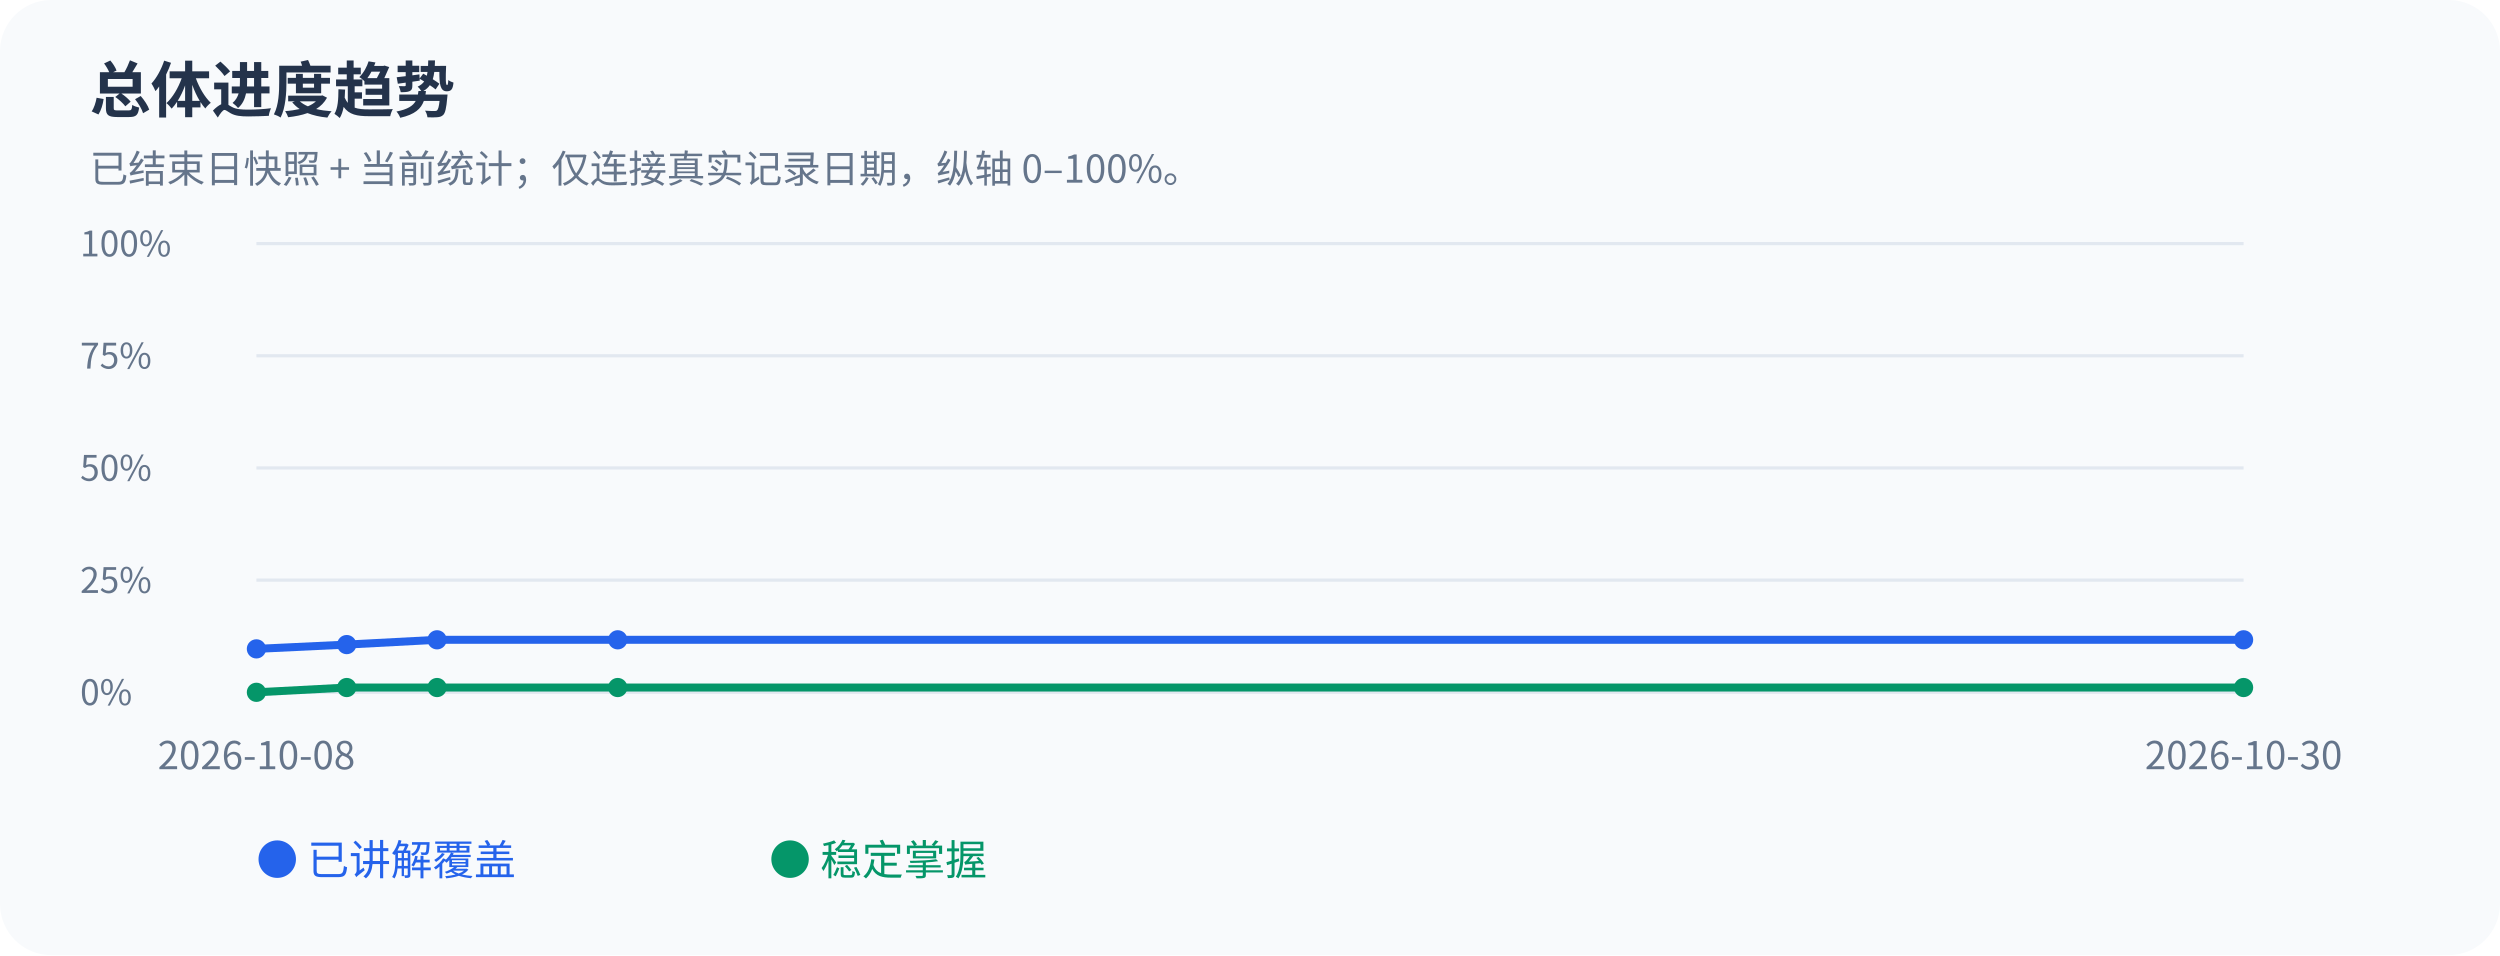
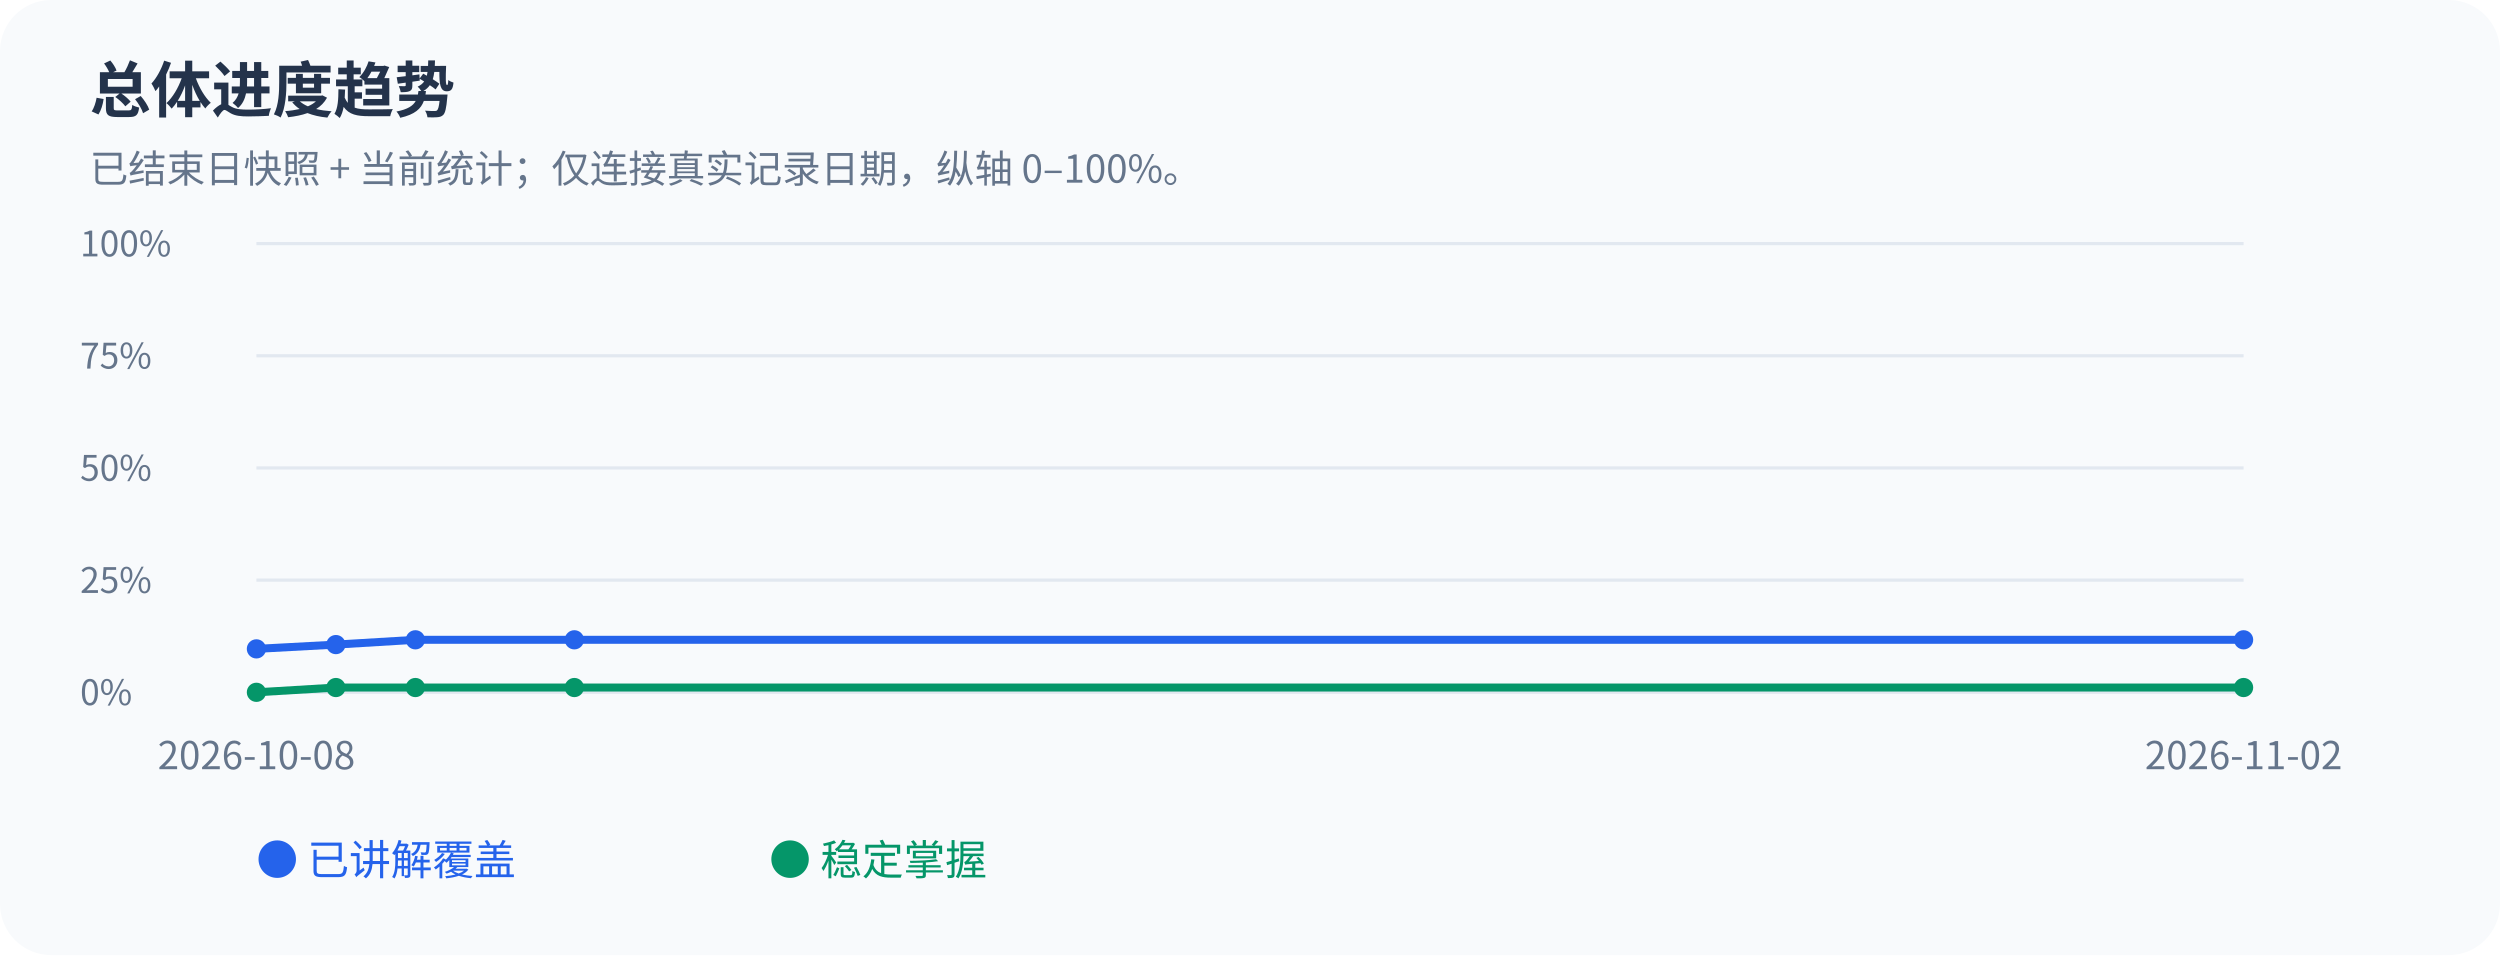
<svg xmlns="http://www.w3.org/2000/svg" width="780" height="298" viewBox="0 0 780 298" role="img" aria-labelledby="title desc">
  <style>text{font-family:system-ui,"Noto Sans CJK SC","Microsoft YaHei",sans-serif;fill:#24334b}.muted{fill:#65758b}.blue{fill:#2563eb}.green{fill:#059669}</style>
  <rect width="100%" height="100%" rx="16" fill="#f8fafc" />
  <text x="28" y="35" font-size="19" font-weight="700">总体进度趋势</text>
  <text x="28" y="57" class="muted" font-size="12">已结束日快照 + 当前统计；仅连接真实记录日期，纵轴 0–100%。</text>
  <line x1="80" y1="216" x2="700" y2="216" stroke="#e2e8f0" />
  <text x="25" y="220" font-size="11" class="muted">0%</text>
  <line x1="80" y1="181.0" x2="700" y2="181.0" stroke="#e2e8f0" />
  <text x="25" y="185.0" font-size="11" class="muted">25%</text>
  <line x1="80" y1="146.0" x2="700" y2="146.0" stroke="#e2e8f0" />
  <text x="25" y="150.0" font-size="11" class="muted">50%</text>
  <line x1="80" y1="111.0" x2="700" y2="111.0" stroke="#e2e8f0" />
  <text x="25" y="115.0" font-size="11" class="muted">75%</text>
  <line x1="80" y1="76" x2="700" y2="76" stroke="#e2e8f0" />
  <text x="25" y="80" font-size="11" class="muted">100%</text>
  <circle cx="80.00" cy="202.45" r="3" fill="#2563eb" />
-   <circle cx="108.18" cy="201.11" r="3" fill="#2563eb" />
-   <circle cx="136.36" cy="199.62" r="3" fill="#2563eb" />
-   <circle cx="192.73" cy="199.62" r="3" fill="#2563eb" />
+   <circle cx="104.80" cy="201.11" r="3" fill="#2563eb" />
+   <circle cx="129.60" cy="199.62" r="3" fill="#2563eb" />
+   <circle cx="179.20" cy="199.62" r="3" fill="#2563eb" />
  <circle cx="700.00" cy="199.62" r="3" fill="#2563eb" />
-   <polyline points="80.00,202.45 108.18,201.11 136.36,199.62 192.73,199.62 700.00,199.62" fill="none" stroke="#2563eb" stroke-width="2.5" />
+   <polyline points="80.00,202.45 104.80,201.11 129.60,199.62 179.20,199.62 700.00,199.62" fill="none" stroke="#2563eb" stroke-width="2.5" />
  <circle cx="80.00" cy="216.00" r="3" fill="#059669" />
-   <circle cx="108.18" cy="214.51" r="3" fill="#059669" />
-   <circle cx="136.36" cy="214.51" r="3" fill="#059669" />
-   <circle cx="192.73" cy="214.51" r="3" fill="#059669" />
+   <circle cx="104.80" cy="214.51" r="3" fill="#059669" />
+   <circle cx="129.60" cy="214.51" r="3" fill="#059669" />
+   <circle cx="179.20" cy="214.51" r="3" fill="#059669" />
  <circle cx="700.00" cy="214.51" r="3" fill="#059669" />
-   <polyline points="80.00,216.00 108.18,214.51 136.36,214.51 192.73,214.51 700.00,214.51" fill="none" stroke="#059669" stroke-width="2.5" />
+   <polyline points="80.00,216.00 104.80,214.51 129.60,214.51 179.20,214.51 700.00,214.51" fill="none" stroke="#059669" stroke-width="2.5" />
  <text x="80.00" y="240" text-anchor="middle" font-size="12" class="muted">2026-10-08</text>
-   <text x="700.00" y="240" text-anchor="middle" font-size="12" class="muted">2026-10-30</text>
+   <text x="700.00" y="240" text-anchor="middle" font-size="12" class="muted">2026-11-02</text>
  <text x="80" y="273" font-size="13" class="blue">● 已讲解覆盖</text>
  <text x="240" y="273" font-size="13" class="green">● 稳定掌握</text>
</svg>
